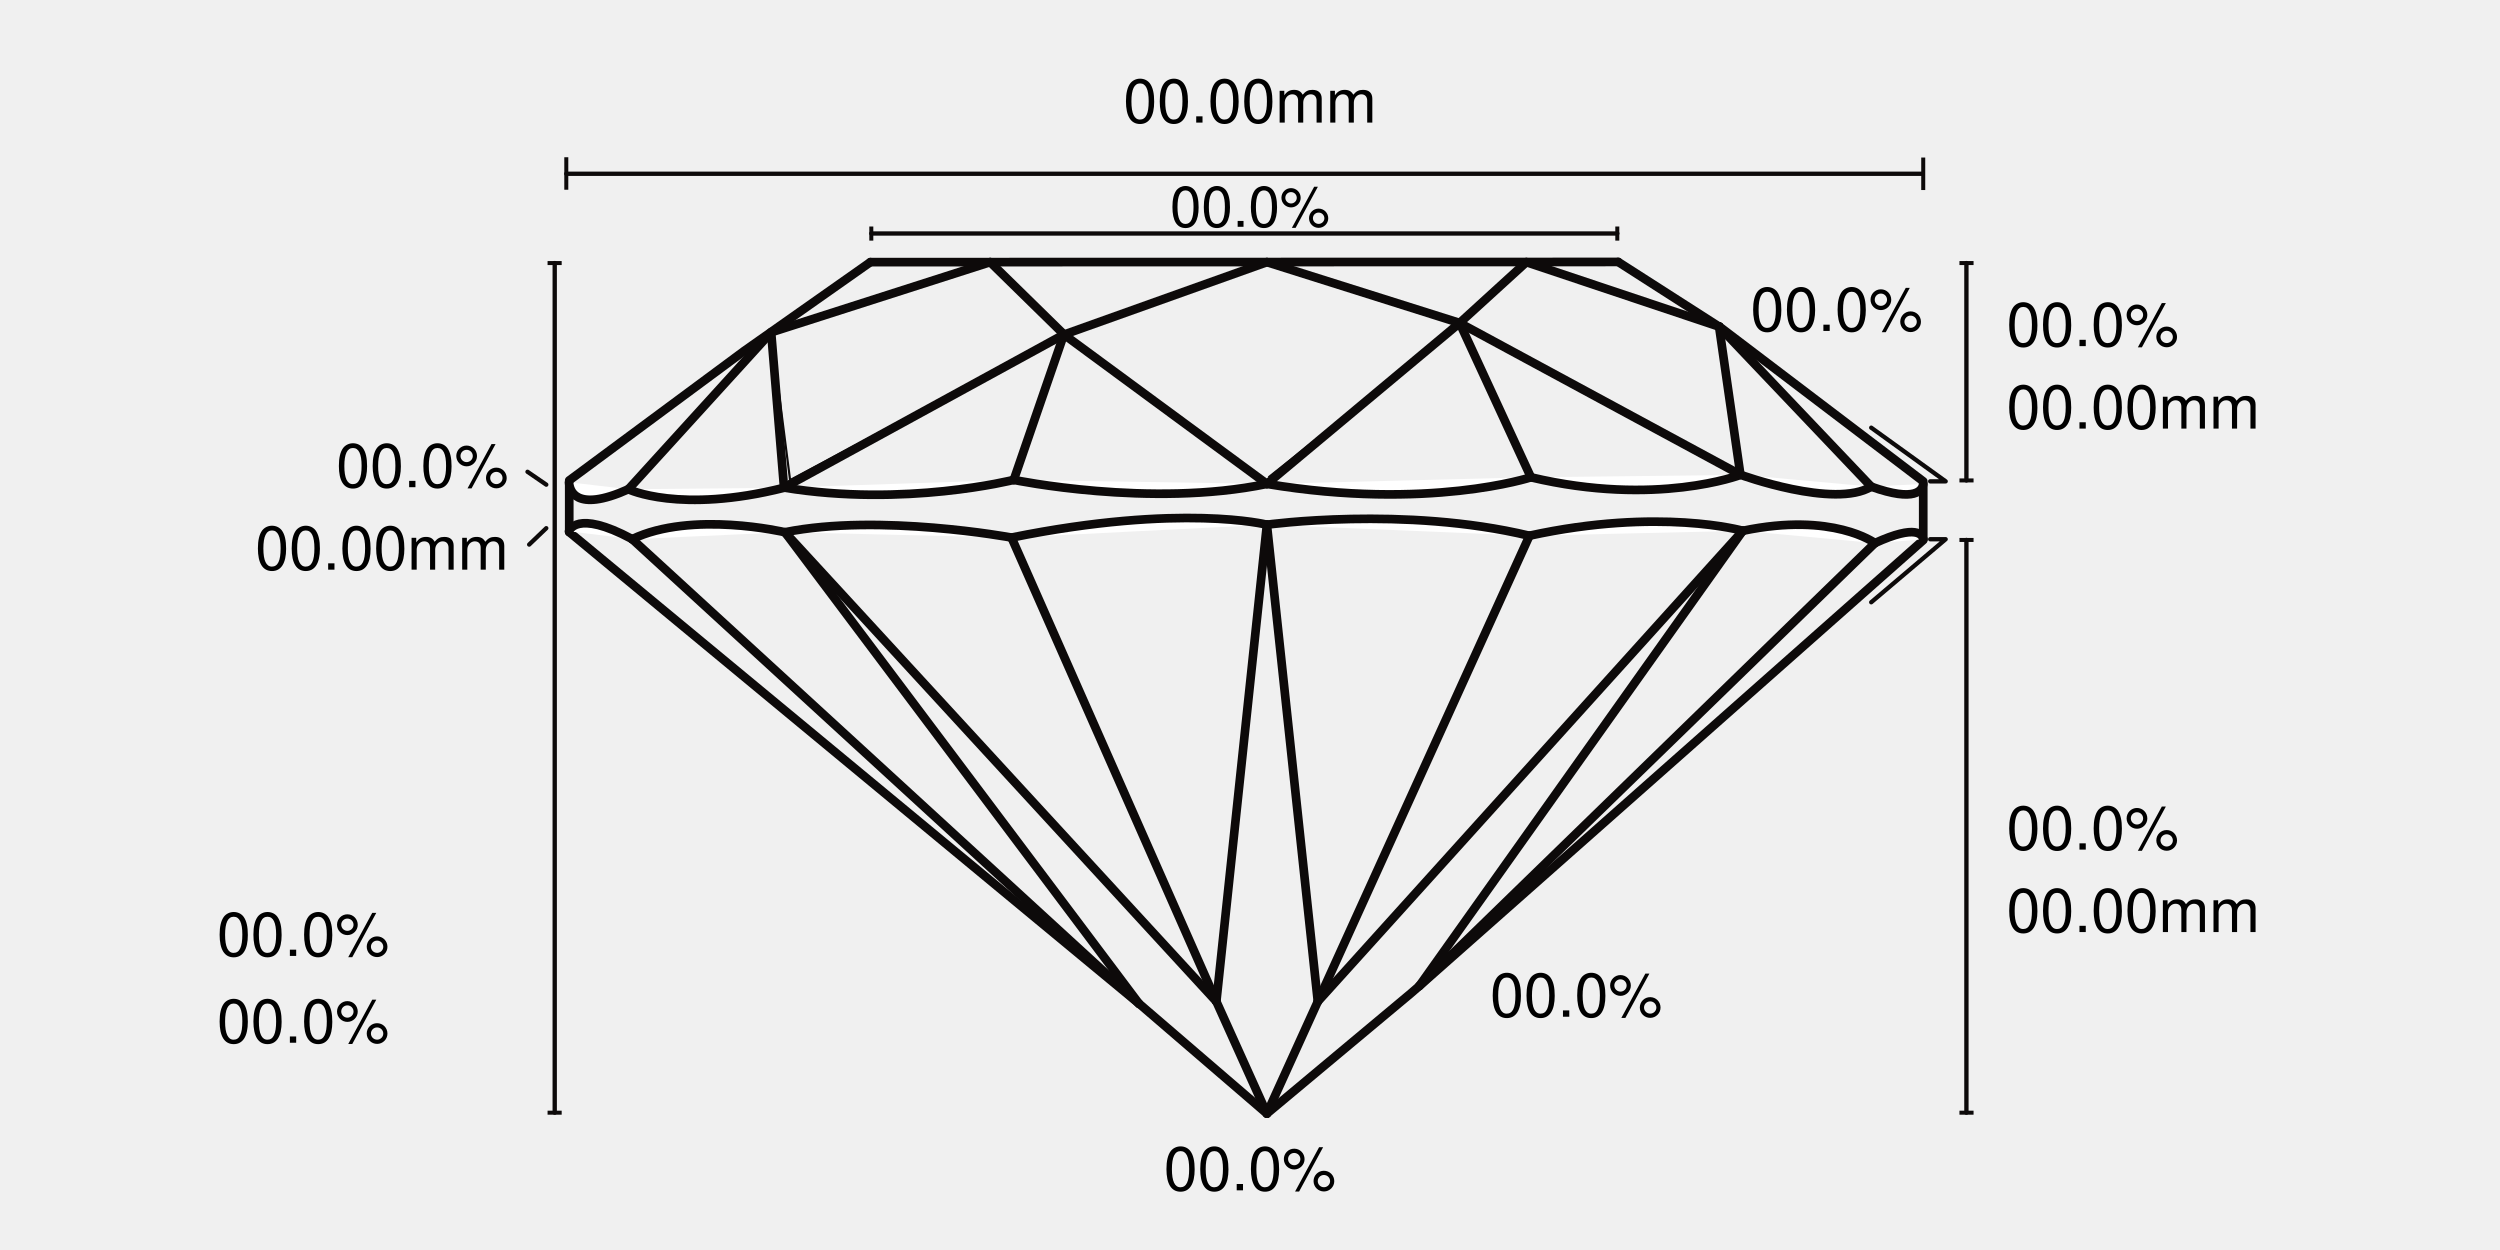
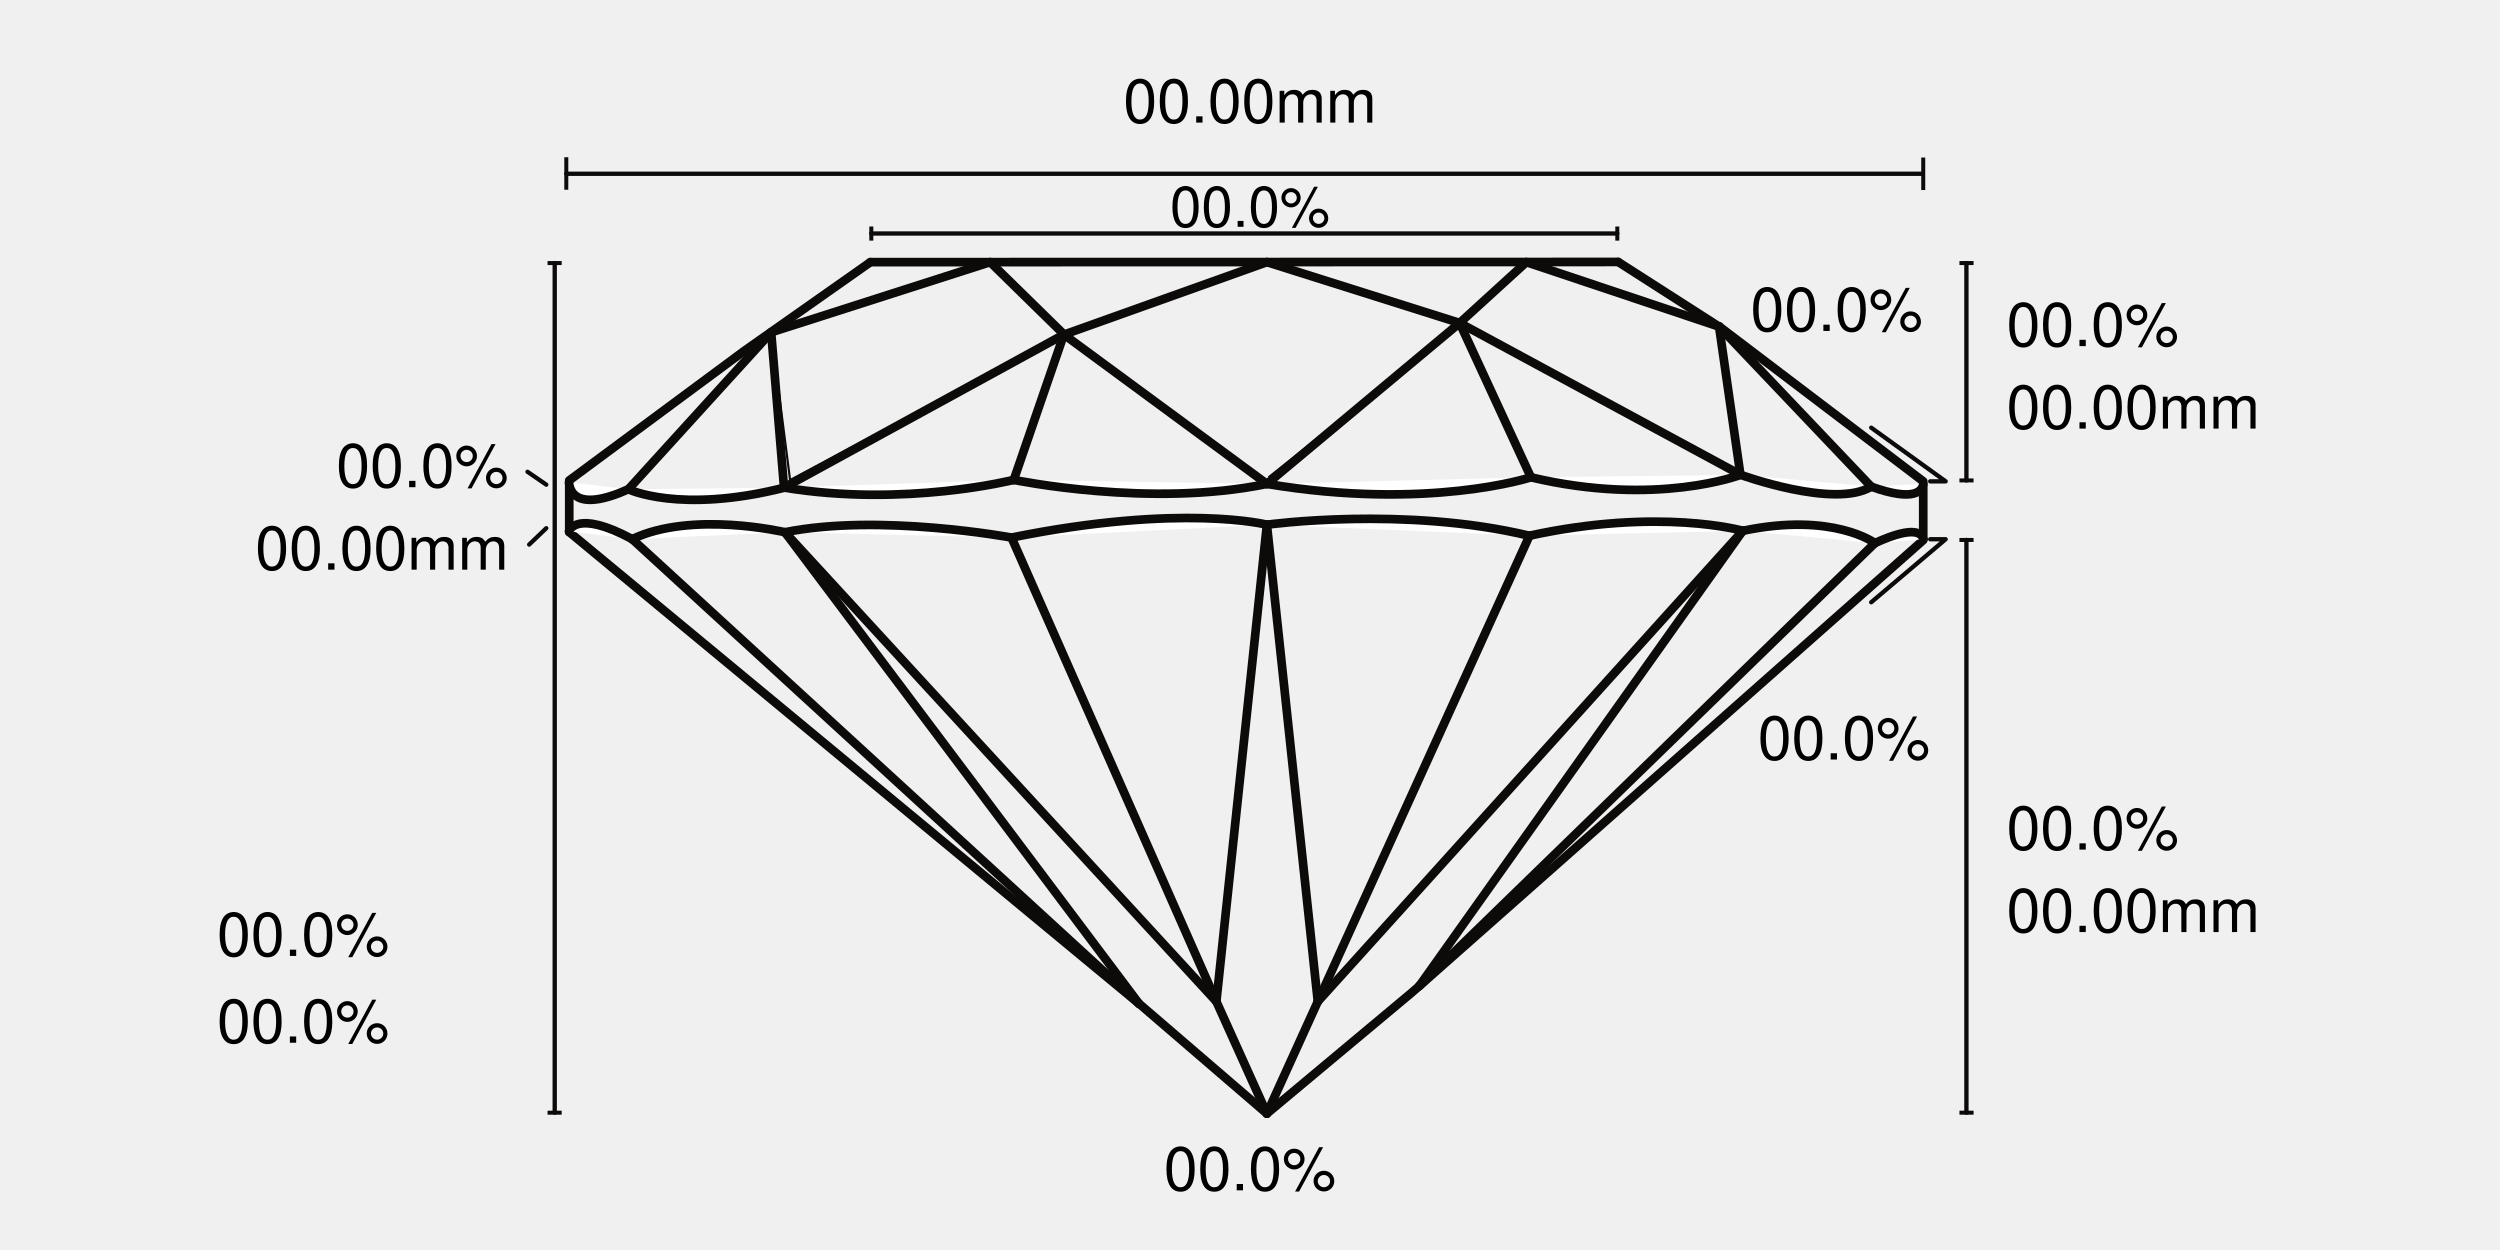
<svg xmlns="http://www.w3.org/2000/svg" style="width:100%" version="1.1" id="Layer_1" x="0px" y="0px" viewBox="0 0 1152 576" enable-background="new 0 0 1152 576" xml:space="preserve">
  <g>
    <path id="svg_3" fill="#FFFFFF" stroke="#0D0A0A" stroke-miterlimit="10" d="M792.159,150.513" />
    <line id="svg_4" fill="none" stroke="#0D0A0A" stroke-width="4" stroke-linecap="round" stroke-linejoin="round" stroke-miterlimit="10" x1="792.159" y1="150.513" x2="792.159" y2="150.513" />
    <line id="svg_5" fill="none" stroke="#0D0A0A" stroke-miterlimit="10" x1="745.676" y1="120.71" x2="792.159" y2="150.513" />
    <line id="svg_6" fill="none" stroke="#0D0A0A" stroke-width="4" stroke-linecap="round" stroke-linejoin="round" stroke-miterlimit="10" x1="745.676" y1="120.71" x2="792.159" y2="150.513" />
    <path id="svg_7" fill="#FFFFFF" stroke="#0D0A0A" stroke-miterlimit="10" d="M886.226,248.475v-25.401V248.475z" />
    <line id="svg_8" fill="none" stroke="#0D0A0A" stroke-width="4" stroke-linecap="round" stroke-linejoin="round" stroke-miterlimit="10" x1="886.226" y1="248.475" x2="886.226" y2="223.074" />
    <polyline id="svg_9" fill="#FFFFFF" stroke="#0D0A0A" stroke-miterlimit="10" points="886.226,221.804    793.344,151.275 792.159,150.513  " />
    <polyline id="svg_10" fill="none" stroke="#0D0A0A" stroke-width="4" stroke-linecap="round" stroke-linejoin="round" stroke-miterlimit="10" points="   886.226,221.804 793.344,151.275 792.159,150.513  " />
    <polyline id="svg_11" fill="#FFFFFF" stroke="#0D0A0A" stroke-miterlimit="10" points="654.572,453.881    886.226,248.898 886.226,248.475  " />
    <polyline id="svg_12" fill="none" stroke="#0D0A0A" stroke-width="4" stroke-linecap="round" stroke-linejoin="round" stroke-miterlimit="10" points="   654.572,453.881 886.226,248.898 886.226,248.475  " />
    <polyline id="svg_13" fill="#FFFFFF" stroke="#0D0A0A" stroke-miterlimit="10" points="583.789,513.149    650.17,457.691 653.98,454.389  " />
    <polyline id="svg_14" fill="none" stroke="#0D0A0A" stroke-width="4" stroke-linecap="round" stroke-linejoin="round" stroke-miterlimit="10" points="   583.789,513.149 650.17,457.691 653.98,454.389  " />
    <path id="svg_15" fill="#FFFFFF" stroke="#0D0A0A" stroke-miterlimit="10" d="M886.226,223.074v-1.27V223.074z" />
    <line id="svg_16" fill="none" stroke="#0D0A0A" stroke-linecap="round" stroke-linejoin="round" stroke-miterlimit="10" x1="886.226" y1="221.804" x2="886.226" y2="223.074" />
    <path id="svg_17" fill="#FFFFFF" stroke="#0D0A0A" stroke-miterlimit="10" d="M262.303,222.228v-0.847V222.228z" />
    <line id="svg_18" fill="none" stroke="#0D0A0A" stroke-linecap="round" stroke-linejoin="round" stroke-miterlimit="10" x1="262.303" y1="221.381" x2="262.303" y2="222.228" />
    <polyline id="svg_19" fill="#FFFFFF" stroke="#0D0A0A" stroke-miterlimit="10" points="262.303,221.381    342.823,161.774 401.075,120.795  " />
    <polyline id="svg_20" fill="none" stroke="#0D0A0A" stroke-width="4" stroke-linecap="round" stroke-linejoin="round" stroke-miterlimit="10" points="   262.303,221.381 342.823,161.774 401.075,120.795  " />
    <path id="svg_21" fill="#FFFFFF" stroke="#0D0A0A" stroke-miterlimit="10" d="M262.303,244.834v-22.691V244.834z" />
    <line id="svg_22" fill="none" stroke="#0D0A0A" stroke-width="4" stroke-linecap="round" stroke-linejoin="round" stroke-miterlimit="10" x1="262.303" y1="222.228" x2="262.303" y2="245.173" />
    <polyline id="svg_23" fill="#FFFFFF" stroke="#0D0A0A" stroke-miterlimit="10" points="262.303,244.834    525.707,463.194 583.789,513.149  " />
    <polyline id="svg_24" fill="none" stroke="#0D0A0A" stroke-width="4" stroke-linecap="round" stroke-linejoin="round" stroke-miterlimit="10" points="   262.303,245.173 525.707,463.194 583.789,513.149  " />
    <path id="svg_27" fill="#FFFFFF" stroke="#0D0A0A" stroke-miterlimit="10" d="M792.159,150.513" />
    <line id="svg_28" fill="none" stroke="#0D0A0A" stroke-width="4" stroke-linecap="round" stroke-linejoin="round" stroke-miterlimit="10" x1="792.159" y1="150.513" x2="792.159" y2="150.513" />
    <path id="svg_31" fill="#FFFFFF" stroke="#0D0A0A" stroke-miterlimit="10" d="M792.159,150.513" />
    <line id="svg_32" fill="none" stroke="#0D0A0A" stroke-width="4" stroke-linecap="round" stroke-linejoin="round" stroke-miterlimit="10" x1="792.159" y1="150.513" x2="792.159" y2="150.513" />
    <path id="svg_33" fill="#FFFFFF" stroke="#0D0A0A" stroke-miterlimit="10" d="M401.075,120.795l344.601-0.085   L401.075,120.795z" />
    <line id="svg_34" fill="none" stroke="#0D0A0A" stroke-width="4" stroke-linecap="round" stroke-linejoin="round" stroke-miterlimit="10" x1="745.676" y1="120.71" x2="401.075" y2="120.795" />
    <path id="svg_35" fill="none" stroke="#0D0A0A" stroke-linecap="round" stroke-linejoin="round" stroke-miterlimit="10" d="   M401.075,120.795" />
    <path id="svg_36" fill="none" stroke="#0D0A0A" stroke-width="4" stroke-linecap="round" stroke-linejoin="round" stroke-miterlimit="10" d="   M355.354,153.138" />
    <path id="svg_37" fill="none" stroke="#0D0A0A" stroke-width="4" stroke-linecap="round" stroke-linejoin="round" stroke-miterlimit="10" d="   M355.354,153.138" />
    <path id="svg_38" fill="none" stroke="#0D0A0A" stroke-linecap="round" stroke-linejoin="round" stroke-miterlimit="10" d="   M262.303,221.381" />
    <path id="svg_41" fill="#FFFFFF" stroke="#0D0A0A" stroke-miterlimit="10" d="M262.303,221.381   c0,0,0,0.339,0,0.847" />
    <path id="svg_42" fill="none" stroke="#0D0A0A" stroke-linecap="round" stroke-linejoin="round" stroke-miterlimit="10" d="   M262.303,221.381c0,0,0,0.339,0,0.847" />
    <path id="svg_43" fill="#FFFFFF" stroke="#0D0A0A" stroke-miterlimit="10" d="M289.566,225.445   c-24.893,11.176-27.179,0.085-27.348-3.217" />
    <path id="svg_44" fill="none" stroke="#0D0A0A" stroke-width="4" stroke-linecap="round" stroke-linejoin="round" stroke-miterlimit="10" d="   M289.566,225.445c-24.893,11.176-27.179,0.085-27.348-3.217" />
    <path id="svg_45" fill="#FFFFFF" stroke="#0D0A0A" stroke-miterlimit="10" d="M289.566,225.445   c0,0,23.538,11.43,71.714-0.677" />
    <path id="svg_46" fill="none" stroke="#0D0A0A" stroke-width="4" stroke-linecap="round" stroke-linejoin="round" stroke-miterlimit="10" d="   M289.566,225.445c0,0,23.538,11.43,71.714-0.677" />
    <line id="svg_47" fill="none" stroke="#0D0A0A" stroke-miterlimit="10" x1="289.566" y1="225.445" x2="355.354" y2="153.138" />
    <line id="svg_48" fill="none" stroke="#0D0A0A" stroke-width="4" stroke-linecap="round" stroke-linejoin="round" stroke-miterlimit="10" x1="289.566" y1="225.445" x2="355.354" y2="153.138" />
    <line id="svg_49" fill="none" stroke="#0D0A0A" stroke-miterlimit="10" x1="364.075" y1="221.212" x2="490.231" y2="154.154" />
    <line id="svg_50" fill="none" stroke="#0D0A0A" stroke-width="4" stroke-linecap="round" stroke-linejoin="round" stroke-miterlimit="10" x1="361.281" y1="224.683" x2="490.231" y2="154.154" />
    <line id="svg_51" fill="none" stroke="#0D0A0A" stroke-miterlimit="10" x1="355.354" y1="153.138" x2="456.279" y2="120.795" />
    <line id="svg_52" fill="none" stroke="#0D0A0A" stroke-width="4" stroke-linecap="round" stroke-linejoin="round" stroke-miterlimit="10" x1="355.354" y1="153.138" x2="456.279" y2="120.795" />
    <line id="svg_53" fill="none" stroke="#0D0A0A" stroke-miterlimit="10" x1="355.354" y1="153.138" x2="364.075" y2="221.212" />
    <line id="svg_54" fill="none" stroke="#0D0A0A" stroke-width="4" stroke-linecap="round" stroke-linejoin="round" stroke-miterlimit="10" x1="355.354" y1="153.138" x2="361.281" y2="224.683" />
    <line id="svg_55" fill="none" stroke="#0D0A0A" stroke-width="4" stroke-linecap="round" stroke-linejoin="round" stroke-miterlimit="10" x1="490.146" y1="154.239" x2="583.789" y2="120.795" />
    <line id="svg_56" fill="none" stroke="#0D0A0A" stroke-miterlimit="10" x1="490.231" y1="154.154" x2="490.061" y2="153.9" />
    <line id="svg_57" fill="none" stroke="#0D0A0A" stroke-width="4" stroke-linecap="round" stroke-linejoin="round" stroke-miterlimit="10" x1="490.231" y1="154.154" x2="490.061" y2="153.9" />
    <line id="svg_58" fill="none" stroke="#0D0A0A" stroke-miterlimit="10" x1="490.061" y1="153.9" x2="456.279" y2="120.795" />
    <line id="svg_59" fill="none" stroke="#0D0A0A" stroke-width="4" stroke-linecap="round" stroke-linejoin="round" stroke-miterlimit="10" x1="490.061" y1="153.9" x2="456.279" y2="120.795" />
    <line id="svg_60" fill="none" stroke="#0D0A0A" stroke-width="4" stroke-linecap="round" stroke-linejoin="round" stroke-miterlimit="10" x1="490.231" y1="154.154" x2="583.789" y2="222.99" />
    <polyline id="svg_61" fill="#FFFFFF" stroke="#0D0A0A" stroke-miterlimit="10" points="672.183,149.751    671.845,150.598 584.552,219.941  " />
    <line id="svg_62" fill="none" stroke="#0D0A0A" stroke-width="4" stroke-linecap="round" stroke-linejoin="round" stroke-miterlimit="10" x1="672.607" y1="148.82" x2="583.789" y2="222.99" />
    <path id="svg_63" fill="#FFFFFF" stroke="#0D0A0A" stroke-miterlimit="10" d="M584.552,219.941" />
    <path id="svg_64" fill="none" stroke="#0D0A0A" stroke-width="4" stroke-linecap="round" stroke-linejoin="round" stroke-miterlimit="10" d="   M584.552,219.941" />
    <line id="svg_65" fill="none" stroke="#0D0A0A" stroke-miterlimit="10" x1="672.183" y1="149.751" x2="672.607" y2="148.82" />
    <line id="svg_66" fill="none" stroke="#0D0A0A" stroke-width="4" stroke-linecap="round" stroke-linejoin="round" stroke-miterlimit="10" x1="672.607" y1="148.82" x2="583.789" y2="120.795" />
    <path id="svg_67" fill="#FFFFFF" stroke="#0D0A0A" stroke-miterlimit="10" d="M583.789,222.99   c-53.765,11.176-116.673-1.863-116.673-1.863" />
    <path id="svg_68" fill="none" stroke="#0D0A0A" stroke-width="4" stroke-linecap="round" stroke-linejoin="round" stroke-miterlimit="10" d="   M583.789,222.99c-53.765,11.176-116.673-1.863-116.673-1.863" />
    <path id="svg_69" fill="#FFFFFF" stroke="#0D0A0A" stroke-miterlimit="10" d="M583.789,222.99" />
    <path id="svg_70" fill="#FFFFFF" stroke="#0D0A0A" stroke-miterlimit="10" d="M361.281,224.683   c55.627,9.144,105.836-3.556,105.836-3.556" />
    <path id="svg_71" fill="none" stroke="#0D0A0A" stroke-width="4" stroke-linecap="round" stroke-linejoin="round" stroke-miterlimit="10" d="   M361.281,224.683c55.627,9.144,105.836-3.556,105.836-3.556" />
    <line id="svg_72" fill="none" stroke="#0D0A0A" stroke-miterlimit="10" x1="361.281" y1="224.683" x2="364.075" y2="221.212" />
    <line id="svg_73" fill="none" stroke="#0D0A0A" stroke-width="4" stroke-linecap="round" stroke-linejoin="round" stroke-miterlimit="10" x1="490.231" y1="154.154" x2="467.116" y2="221.212" />
    <path id="svg_74" fill="#FFFFFF" stroke="#0D0A0A" stroke-miterlimit="10" d="M583.789,222.99   c74.254,12.446,121.669-3.048,121.669-3.048" />
    <path id="svg_75" fill="none" stroke="#0D0A0A" stroke-width="4" stroke-linecap="round" stroke-linejoin="round" stroke-miterlimit="10" d="   M583.789,222.99c74.254,12.446,121.669-3.048,121.669-3.048" />
    <path id="svg_76" fill="#FFFFFF" stroke="#0D0A0A" stroke-miterlimit="10" d="M705.458,219.941   c57.744,13.716,96.522-1.101,96.522-1.101" />
    <path id="svg_77" fill="none" stroke="#0D0A0A" stroke-width="4" stroke-linecap="round" stroke-linejoin="round" stroke-miterlimit="10" d="   M705.458,219.941c57.744,13.716,96.522-1.101,96.522-1.101" />
    <line id="svg_78" fill="none" stroke="#0D0A0A" stroke-width="4" stroke-linecap="round" stroke-linejoin="round" stroke-miterlimit="10" x1="672.607" y1="148.82" x2="705.458" y2="219.941" />
    <line id="svg_79" fill="none" stroke="#0D0A0A" stroke-miterlimit="10" x1="672.607" y1="148.82" x2="703.341" y2="120.795" />
    <line id="svg_80" fill="none" stroke="#0D0A0A" stroke-width="4" stroke-linecap="round" stroke-linejoin="round" stroke-miterlimit="10" x1="672.607" y1="148.82" x2="703.341" y2="120.795" />
    <line id="svg_81" fill="none" stroke="#0D0A0A" stroke-miterlimit="10" x1="672.607" y1="148.82" x2="801.98" y2="218.756" />
    <line id="svg_82" fill="none" stroke="#0D0A0A" stroke-width="4" stroke-linecap="round" stroke-linejoin="round" stroke-miterlimit="10" x1="672.607" y1="148.82" x2="801.98" y2="218.756" />
    <path id="svg_83" fill="#FFFFFF" stroke="#0D0A0A" stroke-miterlimit="10" d="M792.159,150.513" />
    <line id="svg_84" fill="none" stroke="#0D0A0A" stroke-width="4" stroke-linecap="round" stroke-linejoin="round" stroke-miterlimit="10" x1="792.159" y1="150.513" x2="792.159" y2="150.513" />
    <line id="svg_85" fill="none" stroke="#0D0A0A" stroke-miterlimit="10" x1="792.159" y1="150.513" x2="703.341" y2="120.795" />
    <line id="svg_86" fill="none" stroke="#0D0A0A" stroke-width="4" stroke-linecap="round" stroke-linejoin="round" stroke-miterlimit="10" x1="792.159" y1="150.513" x2="703.341" y2="120.795" />
    <path id="svg_87" fill="#FFFFFF" stroke="#0D0A0A" stroke-miterlimit="10" d="M801.98,218.756   c0,0,43.35,15.833,60.284,5.503" />
    <path id="svg_88" fill="none" stroke="#0D0A0A" stroke-width="4" stroke-linecap="round" stroke-linejoin="round" stroke-miterlimit="10" d="   M801.98,218.756c0,0,43.35,15.833,60.284,5.503" />
    <line id="svg_89" fill="none" stroke="#0D0A0A" stroke-miterlimit="10" x1="792.159" y1="150.513" x2="801.98" y2="218.756" />
    <line id="svg_90" fill="none" stroke="#0D0A0A" stroke-width="4" stroke-linecap="round" stroke-linejoin="round" stroke-miterlimit="10" x1="792.159" y1="150.513" x2="801.98" y2="218.756" />
    <path id="svg_91" fill="#FFFFFF" stroke="#0D0A0A" stroke-miterlimit="10" d="M792.159,150.513" />
    <line id="svg_92" fill="none" stroke="#0D0A0A" stroke-width="4" stroke-linecap="round" stroke-linejoin="round" stroke-miterlimit="10" x1="792.159" y1="150.513" x2="792.159" y2="150.513" />
    <path id="svg_93" fill="#FFFFFF" stroke="#0D0A0A" stroke-miterlimit="10" d="M792.159,150.513" />
    <line id="svg_94" fill="none" stroke="#0D0A0A" stroke-width="4" stroke-linecap="round" stroke-linejoin="round" stroke-miterlimit="10" x1="792.159" y1="150.513" x2="792.159" y2="150.513" />
    <path id="svg_95" fill="#FFFFFF" stroke="#0D0A0A" stroke-miterlimit="10" d="M862.264,224.26   c20.574,7.366,23.623,1.524,23.961-1.27" />
    <path id="svg_96" fill="none" stroke="#0D0A0A" stroke-width="4" stroke-linecap="round" stroke-linejoin="round" stroke-miterlimit="10" d="   M862.264,224.26c20.574,7.366,23.623,1.524,23.961-1.27" />
    <path id="svg_97" fill="#FFFFFF" stroke="#0D0A0A" stroke-miterlimit="10" d="M792.159,150.513" />
    <line id="svg_98" fill="none" stroke="#0D0A0A" stroke-width="4" stroke-linecap="round" stroke-linejoin="round" stroke-miterlimit="10" x1="792.159" y1="150.513" x2="792.159" y2="150.513" />
    <line id="svg_99" fill="none" stroke="#0D0A0A" stroke-miterlimit="10" x1="862.264" y1="224.26" x2="792.159" y2="150.513" />
    <line id="svg_100" fill="none" stroke="#0D0A0A" stroke-width="4" stroke-linecap="round" stroke-linejoin="round" stroke-miterlimit="10" x1="862.264" y1="224.26" x2="792.159" y2="150.513" />
    <path id="svg_101" fill="#FFFFFF" stroke="#0D0A0A" stroke-miterlimit="10" d="M863.958,250.253   c19.389-8.89,21.929-3.725,22.268-1.778" />
    <path id="svg_102" fill="none" stroke="#0D0A0A" stroke-width="4" stroke-linecap="round" stroke-linejoin="round" stroke-miterlimit="10" d="   M863.958,250.253c19.389-8.89,21.929-3.725,22.268-1.778" />
    <line id="svg_103" fill="none" stroke="#0D0A0A" stroke-miterlimit="10" x1="863.958" y1="250.253" x2="653.98" y2="454.389" />
    <line id="svg_104" fill="none" stroke="#0D0A0A" stroke-width="4" stroke-linecap="round" stroke-linejoin="round" stroke-miterlimit="10" x1="863.958" y1="250.253" x2="653.98" y2="454.389" />
    <path id="svg_105" fill="#FFFFFF" stroke="#0D0A0A" stroke-miterlimit="10" d="M863.958,250.253   c0,0-19.22-14.394-60.792-5.673" />
    <path id="svg_106" fill="none" stroke="#0D0A0A" stroke-width="4" stroke-linecap="round" stroke-linejoin="round" stroke-miterlimit="10" d="   M863.958,250.253c0,0-19.22-14.394-60.792-5.673" />
    <line id="svg_107" fill="none" stroke="#0D0A0A" stroke-miterlimit="10" x1="803.081" y1="244.58" x2="653.98" y2="454.389" />
    <line id="svg_108" fill="none" stroke="#0D0A0A" stroke-width="4" stroke-linecap="round" stroke-linejoin="round" stroke-miterlimit="10" x1="803.081" y1="244.58" x2="653.98" y2="454.389" />
    <line id="svg_109" fill="none" stroke="#0D0A0A" stroke-width="4" stroke-linecap="round" stroke-linejoin="round" stroke-miterlimit="10" x1="607.243" y1="461.501" x2="803.081" y2="244.58" />
    <path id="svg_110" fill="#FFFFFF" stroke="#0D0A0A" stroke-miterlimit="10" d="M803.081,244.58   c0,0-38.355-10.838-98.385,2.286" />
    <path id="svg_111" fill="none" stroke="#0D0A0A" stroke-width="4" stroke-linecap="round" stroke-linejoin="round" stroke-miterlimit="10" d="   M803.081,244.58c0,0-38.355-10.838-98.385,2.286" />
    <line id="svg_112" fill="none" stroke="#0D0A0A" stroke-width="4" stroke-linecap="round" stroke-linejoin="round" stroke-miterlimit="10" x1="583.789" y1="513.149" x2="704.781" y2="246.866" />
    <path id="svg_113" fill="#FFFFFF" stroke="#0D0A0A" stroke-miterlimit="10" d="M583.789,241.786   c0,0,63.332-8.721,120.907,5.08" />
    <path id="svg_114" fill="none" stroke="#0D0A0A" stroke-width="4" stroke-linecap="round" stroke-linejoin="round" stroke-miterlimit="10" d="   M583.789,241.786c0,0,63.332-8.721,120.907,5.08" />
    <line id="svg_115" fill="none" stroke="#0D0A0A" stroke-width="4" stroke-linecap="round" stroke-linejoin="round" stroke-miterlimit="10" x1="583.789" y1="241.786" x2="607.243" y2="461.501" />
    <path id="svg_116" fill="#FFFFFF" stroke="#0D0A0A" stroke-miterlimit="10" d="M583.789,241.786   c0,0-39.117-9.991-117.689,5.927" />
    <path id="svg_117" fill="none" stroke="#0D0A0A" stroke-width="4" stroke-linecap="round" stroke-linejoin="round" stroke-miterlimit="10" d="   M583.789,241.786c0,0-39.117-9.991-117.689,5.927" />
    <line id="svg_118" fill="none" stroke="#0D0A0A" stroke-miterlimit="10" x1="583.789" y1="241.786" x2="560.506" y2="461.501" />
    <line id="svg_119" fill="none" stroke="#0D0A0A" stroke-width="4" stroke-linecap="round" stroke-linejoin="round" stroke-miterlimit="10" x1="583.789" y1="241.786" x2="560.506" y2="461.501" />
    <path id="svg_120" fill="#FFFFFF" stroke="#0D0A0A" stroke-miterlimit="10" d="M466.1,247.713   c0,0-59.268-11.261-102.872-2.455" />
    <path id="svg_121" fill="none" stroke="#0D0A0A" stroke-width="4" stroke-linecap="round" stroke-linejoin="round" stroke-miterlimit="10" d="   M466.1,247.713c0,0-60.792-11.261-104.396-2.455" />
    <line id="svg_122" fill="none" stroke="#0D0A0A" stroke-miterlimit="10" x1="466.1" y1="247.713" x2="560.506" y2="461.501" />
    <line id="svg_123" fill="none" stroke="#0D0A0A" stroke-width="4" stroke-linecap="round" stroke-linejoin="round" stroke-miterlimit="10" x1="466.1" y1="247.713" x2="560.506" y2="461.501" />
    <path id="svg_124" fill="none" stroke="#0D0A0A" stroke-width="4" stroke-linecap="round" stroke-linejoin="round" stroke-miterlimit="10" d="   M361.704,245.257" />
    <line id="svg_125" fill="none" stroke="#0D0A0A" stroke-miterlimit="10" x1="560.506" y1="461.501" x2="583.789" y2="513.149" />
    <line id="svg_126" fill="none" stroke="#0D0A0A" stroke-width="4" stroke-linecap="round" stroke-linejoin="round" stroke-miterlimit="10" x1="560.506" y1="461.501" x2="583.789" y2="513.149" />
    <line id="svg_127" fill="none" stroke="#0D0A0A" stroke-width="4" stroke-linecap="round" stroke-linejoin="round" stroke-miterlimit="10" x1="361.704" y1="245.257" x2="560.506" y2="461.501" />
    <line id="svg_128" fill="none" stroke="#0D0A0A" stroke-miterlimit="10" x1="361.704" y1="245.257" x2="524.945" y2="462.602" />
    <line id="svg_129" fill="none" stroke="#0D0A0A" stroke-width="4" stroke-linecap="round" stroke-linejoin="round" stroke-miterlimit="10" x1="361.704" y1="245.257" x2="524.945" y2="462.602" />
    <path id="svg_130" fill="#FFFFFF" stroke="#0D0A0A" stroke-miterlimit="10" d="M361.704,245.257   c0,0-42.927-10.076-70.444,3.217" />
    <path id="svg_131" fill="none" stroke="#0D0A0A" stroke-width="4" stroke-linecap="round" stroke-linejoin="round" stroke-miterlimit="10" d="   M361.704,245.257c0,0-42.927-10.076-70.444,3.217" />
    <path id="svg_132" fill="#FFFFFF" stroke="#0D0A0A" stroke-miterlimit="10" d="M291.26,248.39   c-26.078-13.97-29.041-3.556-29.041-3.556" />
    <path id="svg_133" fill="none" stroke="#0D0A0A" stroke-width="4" stroke-linecap="round" stroke-linejoin="round" stroke-miterlimit="10" d="   M291.26,248.39c-26.078-13.97-29.041-3.556-29.041-3.556" />
    <line id="svg_134" fill="none" stroke="#0D0A0A" stroke-miterlimit="10" x1="291.26" y1="248.39" x2="524.945" y2="462.602" />
    <line id="svg_135" fill="none" stroke="#0D0A0A" stroke-width="4" stroke-linecap="round" stroke-linejoin="round" stroke-miterlimit="10" x1="291.26" y1="248.39" x2="524.945" y2="462.602" />
    <line id="svg_136" fill="none" stroke="#0D0A0A" stroke-width="2" stroke-linecap="round" stroke-linejoin="round" x1="255.614" y1="121.218" x2="255.614" y2="512.725" />
    <rect id="svg_137" x="252.82" y="120.795" fill="#EF4966" stroke="#0D0A0A" stroke-miterlimit="10" width="5.503" height="0.847" />
    <rect id="svg_138" x="252.82" y="512.302" fill="#EF4966" stroke="#0D0A0A" stroke-miterlimit="10" width="5.503" height="0.847" />
    <line id="svg_139" fill="none" stroke="#0D0A0A" stroke-width="2" stroke-linecap="round" stroke-linejoin="round" x1="906.123" y1="248.813" x2="906.123" y2="512.725" />
    <rect id="svg_140" x="903.413" y="248.39" fill="#EF4966" stroke="#0D0A0A" stroke-miterlimit="10" width="5.503" height="0.847" />
    <rect id="svg_141" x="903.413" y="512.302" fill="#EF4966" stroke="#0D0A0A" stroke-miterlimit="10" width="5.503" height="0.847" />
    <line id="svg_142" fill="none" stroke="#0D0A0A" stroke-width="2" stroke-linecap="round" stroke-linejoin="round" x1="906.123" y1="121.218" x2="906.123" y2="221.381" />
    <rect id="svg_143" x="903.413" y="120.795" fill="#EF4966" stroke="#0D0A0A" stroke-miterlimit="10" width="5.503" height="0.847" />
    <rect id="svg_144" x="903.413" y="220.958" fill="#EF4966" stroke="#0D0A0A" stroke-miterlimit="10" width="5.503" height="0.847" />
    <line id="svg_145" fill="none" stroke="#0D0A0A" stroke-width="2" stroke-linecap="round" stroke-linejoin="round" x1="401.498" y1="107.586" x2="745.252" y2="107.586" />
    <rect id="svg_146" x="401.075" y="104.877" fill="#EF4966" stroke="#0D0A0A" stroke-miterlimit="10" width="0.847" height="5.503" />
    <g>
      <g>
        <rect id="svg_147" x="744.829" y="104.877" fill="#EF4966" stroke="#0D0A0A" stroke-miterlimit="10" width="0.847" height="5.503" />
      </g>
    </g>
    <g>
      <g>
        <line id="svg_188" fill="none" stroke="#0D0A0A" stroke-width="2" stroke-linecap="round" stroke-linejoin="round" x1="260.948" y1="80.069" x2="885.802" y2="80.069" />
      </g>
    </g>
    <g>
      <g>
        <rect id="svg_189" x="260.525" y="72.957" fill="#010101" stroke="#0D0A0A" stroke-miterlimit="10" width="0.847" height="13.97" />
      </g>
    </g>
    <line id="svg_253" fill="none" stroke="#0D0A0A" stroke-width="2" stroke-linecap="round" stroke-linejoin="round" stroke-miterlimit="10" x1="243.083" y1="217.401" x2="251.72" y2="223.328" />
    <line id="svg_254" fill="none" stroke="#0D0A0A" stroke-width="2" stroke-linecap="round" stroke-linejoin="round" stroke-miterlimit="10" x1="243.845" y1="250.93" x2="251.72" y2="243.395" />
    <polyline id="svg_255" fill="none" stroke="#0D0A0A" stroke-width="2" stroke-linecap="round" stroke-linejoin="round" stroke-miterlimit="10" points="   889.443,248.475 896.555,248.475 862.264,277.516  " />
    <g>
      <polyline id="svg_256" fill="none" stroke="#0D0A0A" stroke-width="2" stroke-linecap="round" stroke-linejoin="round" stroke-miterlimit="10" points="    889.443,221.804 896.555,221.804 862.264,197.081   " />
    </g>
    <g>
      <g>
        <rect id="svg_189_1_" x="885.802" y="73.094" fill="#010101" stroke="#0D0A0A" stroke-miterlimit="10" width="0.847" height="13.97" />
      </g>
    </g>
    <text id="SVG_width_mm" xml:space="preserve" text-anchor="left" font-family="Helvetica, Arial, sans-serif" font-size="28" y="56.5" x="517.641" stroke-width="0" stroke="#000" fill="#000000">00.00mm</text>
    <text id="SVG_table_pre" xml:space="preserve" text-anchor="left" font-family="Helvetica, Arial, sans-serif" font-size="26" y="104.5" x="539.133" stroke-width="0" stroke="#000" fill="#000000">00.0%</text>
    <text id="SVG_crown_pre" xml:space="preserve" text-anchor="left" font-family="Helvetica, Arial, sans-serif" font-size="28" y="159.5" x="924.641" stroke-width="0" stroke="#000" fill="#000000">00.0%</text>
    <text id="SVG_crown_mm" xml:space="preserve" text-anchor="left" font-family="Helvetica, Arial, sans-serif" font-size="28" y="197.5" x="924.641" stroke-width="0" stroke="#000" fill="#000000">00.00mm</text>
    <text id="SVG_pavillion_pre" xml:space="preserve" text-anchor="left" font-family="Helvetica, Arial, sans-serif" font-size="28" y="391.5" x="924.641" stroke-width="0" stroke="#000" fill="#000000">00.0%</text>
    <text id="SVG_pavillion_mm" xml:space="preserve" text-anchor="left" font-family="Helvetica, Arial, sans-serif" font-size="28" y="429.5" x="924.641" stroke-width="0" stroke="#000" fill="#000000">00.00mm</text>
    <text id="SVG_girdle_pre" xml:space="preserve" text-anchor="left" font-family="Helvetica, Arial, sans-serif" font-size="28" y="224.5" x="154.953" stroke-width="0" stroke="#000" fill="#000000">00.0%</text>
    <text id="SVG_girdle_mm" xml:space="preserve" text-anchor="left" font-family="Helvetica, Arial, sans-serif" font-size="28" y="262.5" x="117.641" stroke-width="0" stroke="#000" fill="#000000">00.00mm</text>
    <text id="SVG_culet_mm" xml:space="preserve" text-anchor="left" font-family="Helvetica, Arial, sans-serif" font-size="28" y="548.5" x="536.297" stroke-width="0" stroke="#000" fill="#000000">00.0%</text>
    <text id="SVG_crown_rounded" xml:space="preserve" text-anchor="left" font-family="Helvetica, Arial, sans-serif" font-size="28" y="152.5" x="806.641" stroke-width="0" stroke="#000" fill="#000000">00.0%</text>
-     <text id="SVG_pavillion_rounded" xml:space="preserve" text-anchor="left" font-family="Helvetica, Arial, sans-serif" font-size="28" y="468.5" x="686.641" stroke-width="0" stroke="#000" fill="#000000">00.0%</text>
+     <text id="SVG_pavillion_rounded" xml:space="preserve" text-anchor="left" font-family="Helvetica, Arial, sans-serif" font-size="28" y="350" x="810" stroke-width="0" stroke="#000" fill="#000000">00.0%</text>
    <text id="SVG_total_depth_per" xml:space="preserve" text-anchor="left" font-family="Helvetica, Arial, sans-serif" font-size="28" y="440.5" x="100" stroke-width="0" stroke="#000" fill="#000000">00.0%</text>
    <text id="SVG_total_depth_mm" xml:space="preserve" text-anchor="left" font-family="Helvetica, Arial, sans-serif" font-size="28" y="480.5" x="100" stroke-width="0" stroke="#000" fill="#000000">00.0%</text>
  </g>
</svg>
